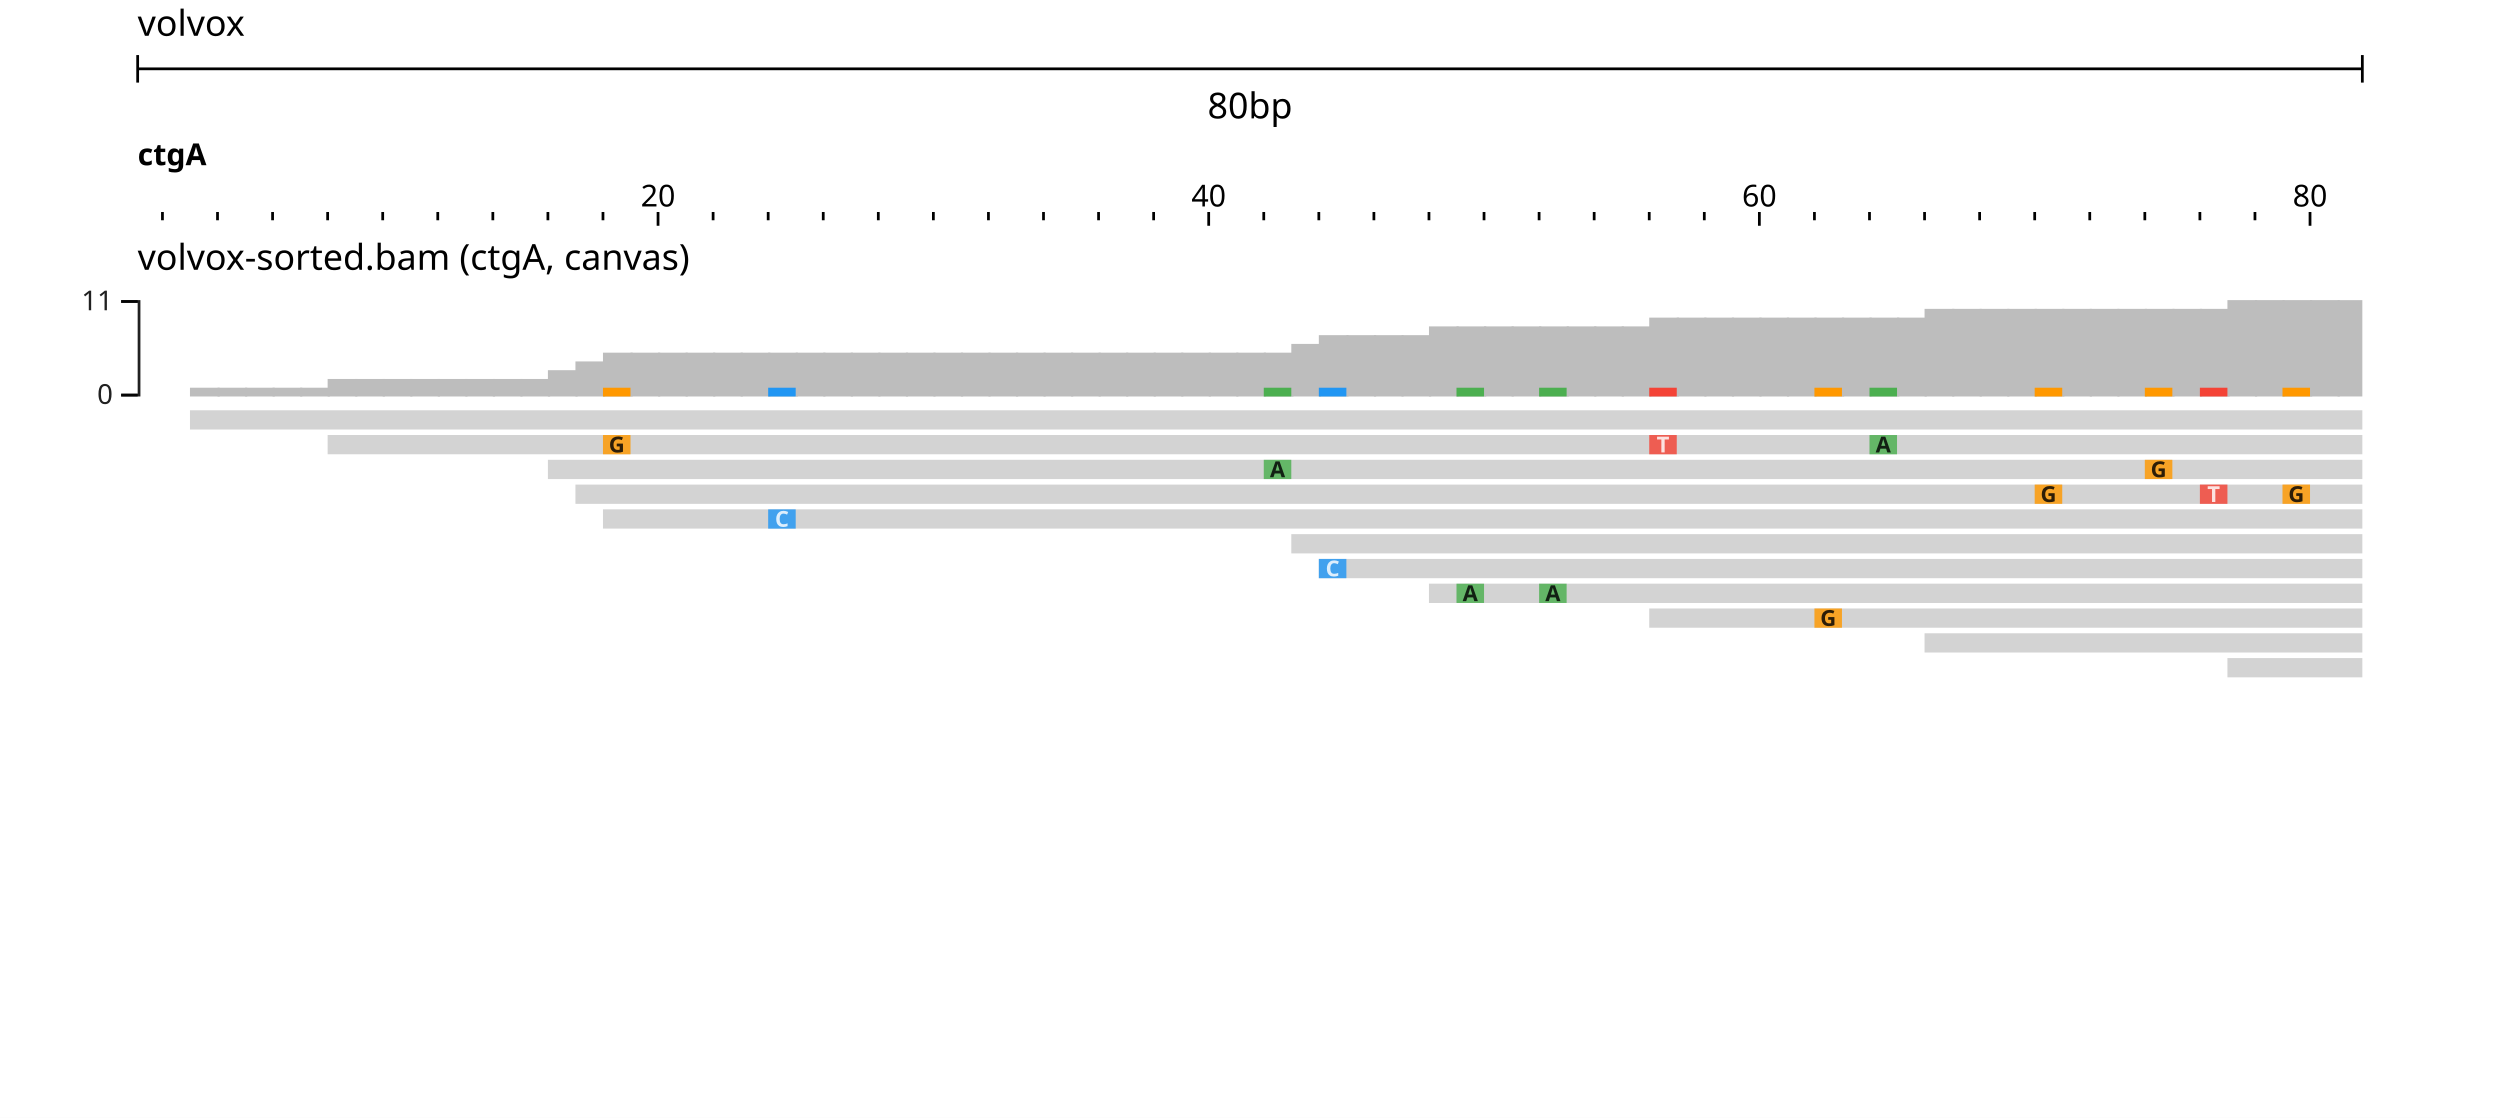
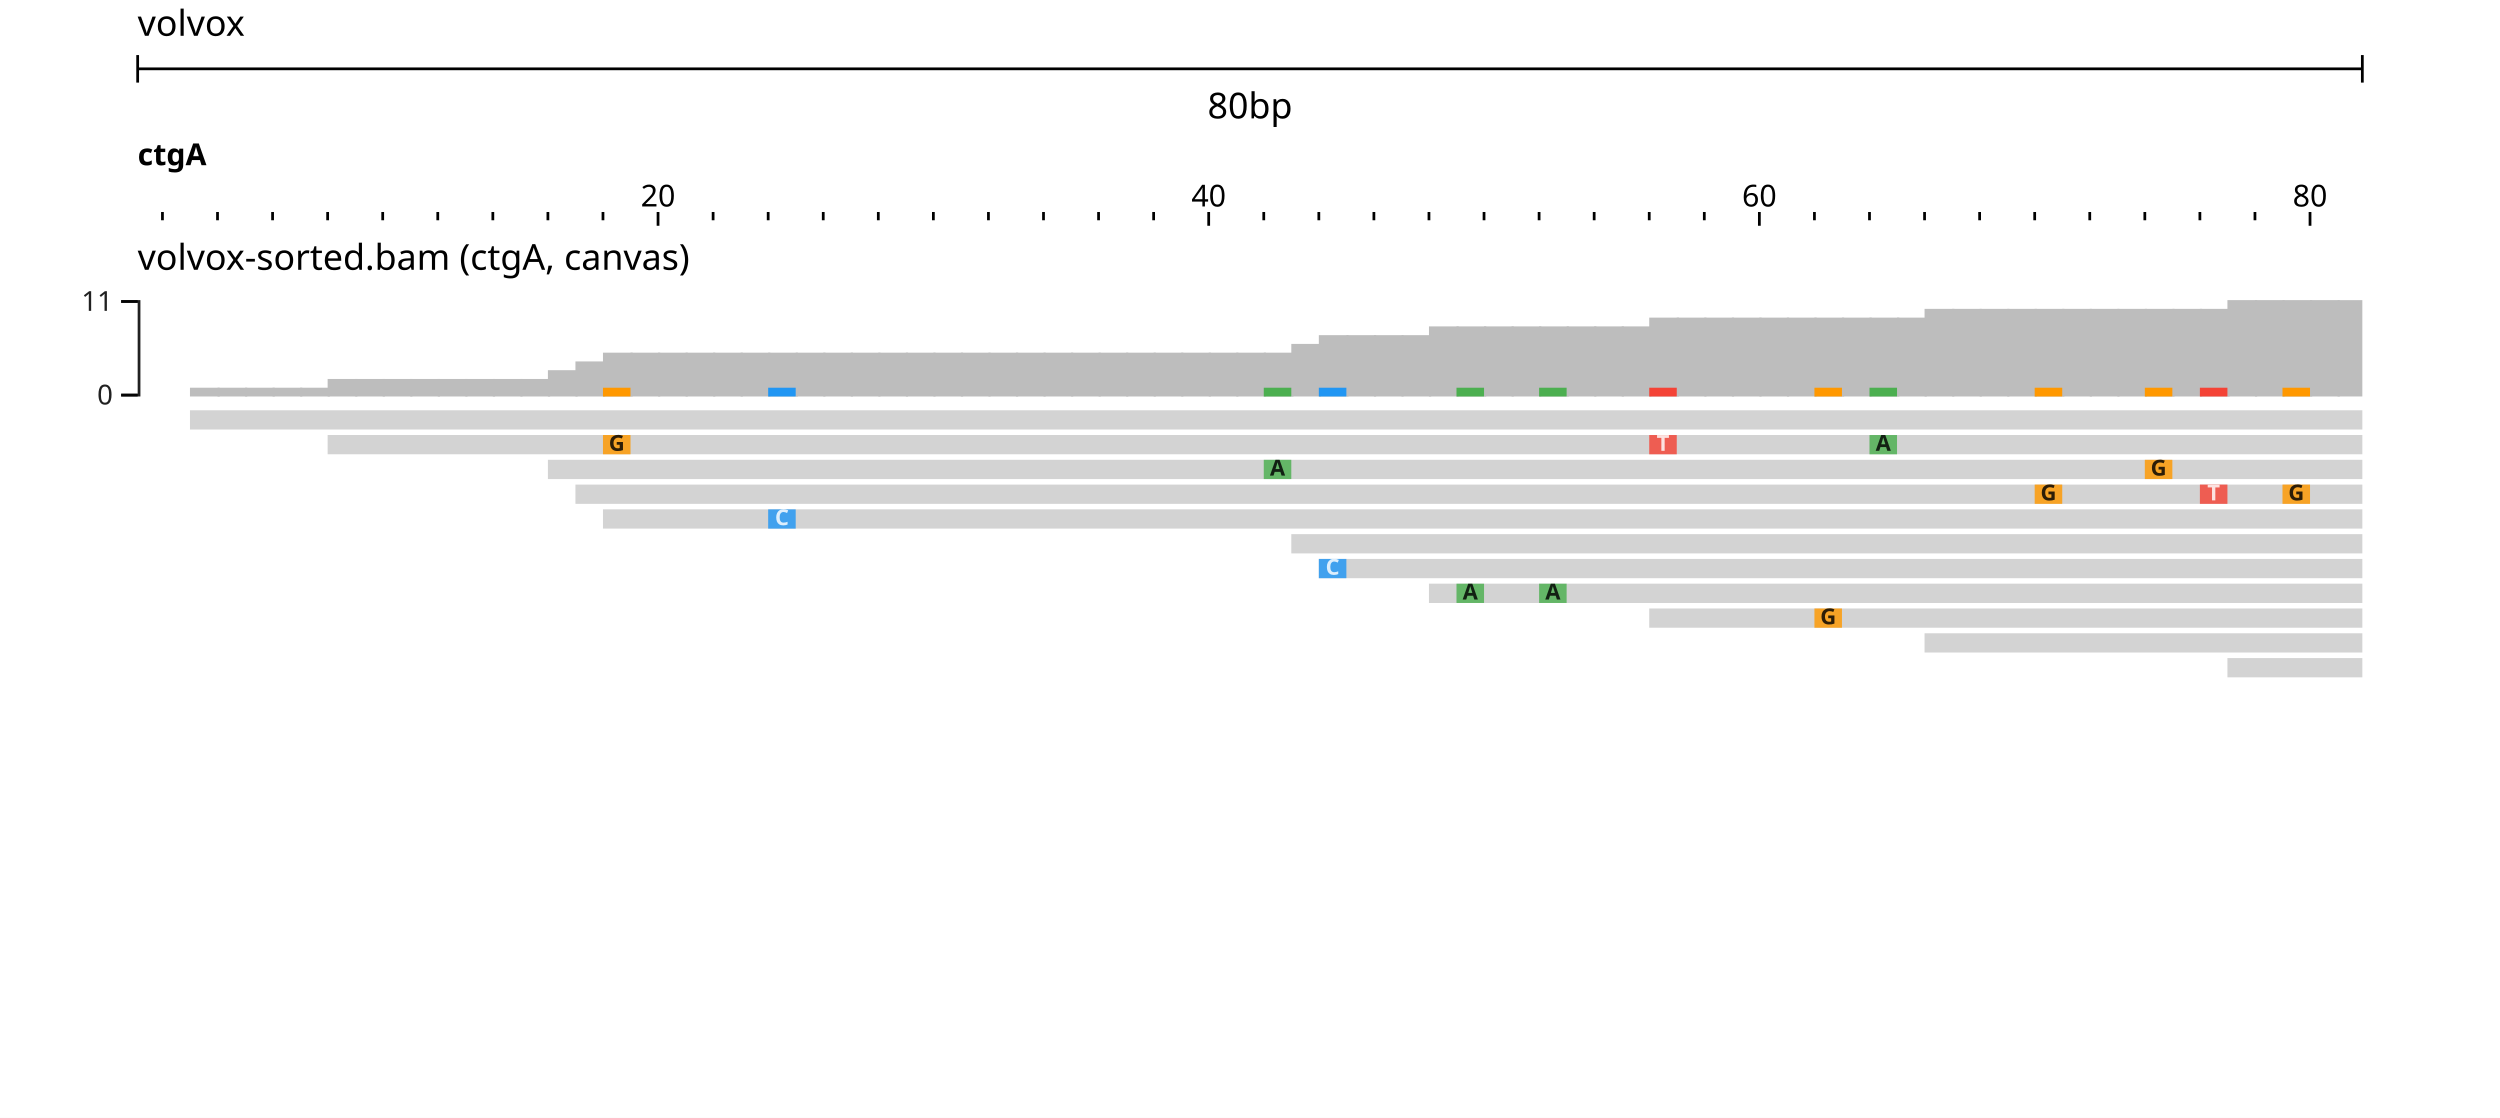
<svg xmlns="http://www.w3.org/2000/svg" width="908" height="406" viewBox="0 0 908 406" font-family="sans-serif">
  <rect width="908" height="406" fill="#ffffff" />
  <g transform="translate(50 0)">
    <g transform="translate(0)">
      <g id="header">
        <text x="0" y="13" font-size="13" fill="#000000">volvox</text>
        <g transform="translate(0 25)">
          <line x1="0" x2="808" y1="0" y2="0" stroke="#000000" />
          <line x1="0" x2="0" y1="-5" y2="5" stroke="#000000" />
          <line x1="808" x2="808" y1="-5" y2="5" stroke="#000000" />
          <text x="404" y="18" text-anchor="middle" font-size="13" fill="#000000">80bp</text>
        </g>
        <g transform="translate(0 50)">
          <defs>
            <clipPath id="ruler-clip-0">
              <rect x="0" y="0" width="808" height="34" />
            </clipPath>
          </defs>
          <g clip-path="url(#ruler-clip-0)">
            <path d="M189 27V32M389 27V32M589 27V32M789 27V32M9 27V30M29 27V30M49 27V30M69 27V30M89 27V30M109 27V30M129 27V30M149 27V30M169 27V30M209 27V30M229 27V30M249 27V30M269 27V30M289 27V30M309 27V30M329 27V30M349 27V30M369 27V30M409 27V30M429 27V30M449 27V30M469 27V30M489 27V30M509 27V30M529 27V30M549 27V30M569 27V30M609 27V30M629 27V30M649 27V30M669 27V30M689 27V30M709 27V30M729 27V30M749 27V30M769 27V30M809 27V30" stroke-width="1" stroke="#000000" fill="none" />
            <text x="189" y="25" text-anchor="middle" font-size="11" fill="#000000">20</text>
            <text x="389" y="25" text-anchor="middle" font-size="11" fill="#000000">40</text>
            <text x="589" y="25" text-anchor="middle" font-size="11" fill="#000000">60</text>
            <text x="789" y="25" text-anchor="middle" font-size="11" fill="#000000">80</text>
-             <g transform="translate(0 0)">
-               <defs>
-                 <clipPath id="reflabel-0-volvox:ctgA:0:81:0">
-                   <rect x="0" y="0" width="808" height="13" />
-                 </clipPath>
-               </defs>
-               <g clip-path="url(#reflabel-0-volvox:ctgA:0:81:0)">
-                 <text x="0" y="10" font-size="11" font-weight="bold" fill="#000000">ctgA</text>
-               </g>
-             </g>
+             <text x="0" y="10" font-size="11" font-weight="bold" fill="#000000">ctgA</text>
          </g>
        </g>
      </g>
    </g>
    <g transform="translate(0 84)">
      <g transform="translate(0 0)">
        <defs>
          <clipPath id="track-clip-0-volvox_alignments_pileup_coverage">
            <rect x="-50" y="20" width="858" height="250" />
          </clipPath>
        </defs>
        <g clip-path="url(#track-clip-0-volvox_alignments_pileup_coverage)">
          <g transform="translate(0 20)">
            <defs>
              <clipPath id="display-clip-0-0-0">
                <rect x="0" y="0" width="808" height="250" />
              </clipPath>
            </defs>
            <g clip-path="url(#display-clip-0-0-0)">
              <g>
                <clipPath id="svgcanvas-clip-0">
                  <path d="M0,0h808v250h-808Z" />
                </clipPath>
                <g clip-path="url(#svgcanvas-clip-0)">
                  <clipPath id="svgcanvas-clip-1">
                    <path d="M0,0h808v45h-808Z" />
                  </clipPath>
                  <g clip-path="url(#svgcanvas-clip-1)">
                    <rect x="-1" y="40" width="10.8" height="0" fill="rgb(189,189,189)" />
                    <rect x="9" y="40" width="10.8" height="0" fill="rgb(189,189,189)" />
                    <rect x="19" y="36.82" width="10.8" height="3.18" fill="rgb(189,189,189)" />
                    <rect x="29" y="36.82" width="10.8" height="3.18" fill="rgb(189,189,189)" />
                    <rect x="39" y="36.82" width="10.8" height="3.18" fill="rgb(189,189,189)" />
                    <rect x="49" y="36.82" width="10.8" height="3.18" fill="rgb(189,189,189)" />
                    <rect x="59" y="36.82" width="10.8" height="3.18" fill="rgb(189,189,189)" />
                    <rect x="69" y="33.64" width="10.8" height="6.36" fill="rgb(189,189,189)" />
                    <rect x="79" y="33.64" width="10.8" height="6.36" fill="rgb(189,189,189)" />
                    <rect x="89" y="33.64" width="10.8" height="6.36" fill="rgb(189,189,189)" />
                    <rect x="99" y="33.64" width="10.8" height="6.36" fill="rgb(189,189,189)" />
                    <rect x="109" y="33.64" width="10.8" height="6.36" fill="rgb(189,189,189)" />
                    <rect x="119" y="33.64" width="10.8" height="6.36" fill="rgb(189,189,189)" />
                    <rect x="129" y="33.64" width="10.8" height="6.36" fill="rgb(189,189,189)" />
                    <rect x="139" y="33.64" width="10.8" height="6.36" fill="rgb(189,189,189)" />
                    <rect x="149" y="30.45" width="10.8" height="9.55" fill="rgb(189,189,189)" />
                    <rect x="159" y="27.27" width="10.8" height="12.73" fill="rgb(189,189,189)" />
                    <rect x="169" y="24.09" width="10.8" height="15.91" fill="rgb(189,189,189)" />
                    <rect x="179" y="24.09" width="10.8" height="15.91" fill="rgb(189,189,189)" />
                    <rect x="189" y="24.09" width="10.8" height="15.91" fill="rgb(189,189,189)" />
                    <rect x="199" y="24.09" width="10.8" height="15.91" fill="rgb(189,189,189)" />
                    <rect x="209" y="24.09" width="10.8" height="15.91" fill="rgb(189,189,189)" />
                    <rect x="219" y="24.09" width="10.8" height="15.91" fill="rgb(189,189,189)" />
                    <rect x="229" y="24.09" width="10.8" height="15.91" fill="rgb(189,189,189)" />
                    <rect x="239" y="24.09" width="10.8" height="15.91" fill="rgb(189,189,189)" />
                    <rect x="249" y="24.09" width="10.8" height="15.91" fill="rgb(189,189,189)" />
                    <rect x="259" y="24.09" width="10.8" height="15.91" fill="rgb(189,189,189)" />
                    <rect x="269" y="24.09" width="10.8" height="15.91" fill="rgb(189,189,189)" />
                    <rect x="279" y="24.09" width="10.8" height="15.91" fill="rgb(189,189,189)" />
                    <rect x="289" y="24.09" width="10.8" height="15.91" fill="rgb(189,189,189)" />
                    <rect x="299" y="24.09" width="10.8" height="15.91" fill="rgb(189,189,189)" />
                    <rect x="309" y="24.09" width="10.8" height="15.91" fill="rgb(189,189,189)" />
                    <rect x="319" y="24.09" width="10.8" height="15.91" fill="rgb(189,189,189)" />
                    <rect x="329" y="24.09" width="10.8" height="15.91" fill="rgb(189,189,189)" />
                    <rect x="339" y="24.09" width="10.8" height="15.91" fill="rgb(189,189,189)" />
                    <rect x="349" y="24.09" width="10.8" height="15.91" fill="rgb(189,189,189)" />
                    <rect x="359" y="24.09" width="10.8" height="15.91" fill="rgb(189,189,189)" />
                    <rect x="369" y="24.09" width="10.8" height="15.91" fill="rgb(189,189,189)" />
                    <rect x="379" y="24.09" width="10.8" height="15.91" fill="rgb(189,189,189)" />
                    <rect x="389" y="24.09" width="10.8" height="15.91" fill="rgb(189,189,189)" />
                    <rect x="399" y="24.09" width="10.8" height="15.91" fill="rgb(189,189,189)" />
                    <rect x="409" y="24.09" width="10.8" height="15.91" fill="rgb(189,189,189)" />
                    <rect x="419" y="20.91" width="10.8" height="19.09" fill="rgb(189,189,189)" />
                    <rect x="429" y="17.73" width="10.8" height="22.27" fill="rgb(189,189,189)" />
                    <rect x="439" y="17.73" width="10.8" height="22.27" fill="rgb(189,189,189)" />
                    <rect x="449" y="17.73" width="10.8" height="22.27" fill="rgb(189,189,189)" />
                    <rect x="459" y="17.73" width="10.8" height="22.27" fill="rgb(189,189,189)" />
                    <rect x="469" y="14.55" width="10.8" height="25.45" fill="rgb(189,189,189)" />
                    <rect x="479" y="14.55" width="10.8" height="25.45" fill="rgb(189,189,189)" />
                    <rect x="489" y="14.55" width="10.8" height="25.45" fill="rgb(189,189,189)" />
                    <rect x="499" y="14.55" width="10.8" height="25.45" fill="rgb(189,189,189)" />
                    <rect x="509" y="14.55" width="10.8" height="25.45" fill="rgb(189,189,189)" />
                    <rect x="519" y="14.55" width="10.8" height="25.45" fill="rgb(189,189,189)" />
                    <rect x="529" y="14.55" width="10.8" height="25.45" fill="rgb(189,189,189)" />
                    <rect x="539" y="14.55" width="10.8" height="25.45" fill="rgb(189,189,189)" />
                    <rect x="549" y="11.36" width="10.8" height="28.64" fill="rgb(189,189,189)" />
                    <rect x="559" y="11.36" width="10.8" height="28.64" fill="rgb(189,189,189)" />
                    <rect x="569" y="11.36" width="10.8" height="28.64" fill="rgb(189,189,189)" />
                    <rect x="579" y="11.36" width="10.8" height="28.64" fill="rgb(189,189,189)" />
                    <rect x="589" y="11.36" width="10.8" height="28.64" fill="rgb(189,189,189)" />
                    <rect x="599" y="11.36" width="10.8" height="28.64" fill="rgb(189,189,189)" />
                    <rect x="609" y="11.36" width="10.8" height="28.64" fill="rgb(189,189,189)" />
                    <rect x="619" y="11.36" width="10.8" height="28.64" fill="rgb(189,189,189)" />
                    <rect x="629" y="11.36" width="10.8" height="28.64" fill="rgb(189,189,189)" />
                    <rect x="639" y="11.36" width="10.8" height="28.64" fill="rgb(189,189,189)" />
                    <rect x="649" y="8.18" width="10.8" height="31.82" fill="rgb(189,189,189)" />
                    <rect x="659" y="8.18" width="10.8" height="31.82" fill="rgb(189,189,189)" />
                    <rect x="669" y="8.18" width="10.8" height="31.82" fill="rgb(189,189,189)" />
                    <rect x="679" y="8.18" width="10.8" height="31.82" fill="rgb(189,189,189)" />
                    <rect x="689" y="8.18" width="10.8" height="31.82" fill="rgb(189,189,189)" />
                    <rect x="699" y="8.18" width="10.8" height="31.82" fill="rgb(189,189,189)" />
                    <rect x="709" y="8.18" width="10.8" height="31.82" fill="rgb(189,189,189)" />
                    <rect x="719" y="8.18" width="10.8" height="31.82" fill="rgb(189,189,189)" />
                    <rect x="729" y="8.18" width="10.8" height="31.82" fill="rgb(189,189,189)" />
                    <rect x="739" y="8.18" width="10.8" height="31.82" fill="rgb(189,189,189)" />
                    <rect x="749" y="8.18" width="10.8" height="31.82" fill="rgb(189,189,189)" />
                    <rect x="759" y="5" width="10.8" height="35" fill="rgb(189,189,189)" />
                    <rect x="769" y="5" width="10.8" height="35" fill="rgb(189,189,189)" />
                    <rect x="779" y="5" width="10.8" height="35" fill="rgb(189,189,189)" />
                    <rect x="789" y="5" width="10.8" height="35" fill="rgb(189,189,189)" />
                    <rect x="799" y="5" width="10.8" height="35" fill="rgb(189,189,189)" />
                    <rect x="169" y="36.82" width="10" height="3.18" fill="rgb(255,152,0)" />
                    <rect x="229" y="36.82" width="10" height="3.18" fill="rgb(33,150,243)" />
                    <rect x="409" y="36.82" width="10" height="3.18" fill="rgb(76,175,80)" />
                    <rect x="429" y="36.82" width="10" height="3.18" fill="rgb(33,150,243)" />
                    <rect x="479" y="36.82" width="10" height="3.18" fill="rgb(76,175,80)" />
                    <rect x="509" y="36.82" width="10" height="3.18" fill="rgb(76,175,80)" />
                    <rect x="549" y="36.82" width="10" height="3.18" fill="rgb(244,67,54)" />
                    <rect x="609" y="36.82" width="10" height="3.18" fill="rgb(255,152,0)" />
                    <rect x="629" y="36.82" width="10" height="3.18" fill="rgb(76,175,80)" />
                    <rect x="689" y="36.82" width="10" height="3.18" fill="rgb(255,152,0)" />
                    <rect x="729" y="36.82" width="10" height="3.18" fill="rgb(255,152,0)" />
                    <rect x="749" y="36.82" width="10" height="3.18" fill="rgb(244,67,54)" />
                    <rect x="779" y="36.82" width="10" height="3.18" fill="rgb(255,152,0)" />
                  </g>
                  <clipPath id="svgcanvas-clip-2">
                    <path d="M0,45h808v117h-808Z" />
                  </clipPath>
                  <g clip-path="url(#svgcanvas-clip-2)">
                    <path d="M19,45L1019,45L1027,48.5L1019,52L19,52Z" fill="rgb(211,211,211)" stroke="none" />
                    <path d="M69,54L1069,54L1077,57.5L1069,61L69,61Z" fill="rgb(211,211,211)" stroke="none" />
                    <path d="M149,63L1149,63L1157,66.5L1149,70L149,70Z" fill="rgb(211,211,211)" stroke="none" />
                    <path d="M159,72L1159,72L1167,75.5L1159,79L159,79Z" fill="rgb(211,211,211)" stroke="none" />
                    <path d="M169,81L1169,81L1177,84.5L1169,88L169,88Z" fill="rgb(211,211,211)" stroke="none" />
                    <path d="M419,90L1419,90L1427,93.5L1419,97L419,97Z" fill="rgb(211,211,211)" stroke="none" />
                    <path d="M429,99L1429,99L1437,102.5L1429,106L429,106Z" fill="rgb(211,211,211)" stroke="none" />
                    <path d="M469,108L1469,108L1477,111.5L1469,115L469,115Z" fill="rgb(211,211,211)" stroke="none" />
                    <path d="M549,117L1549,117L1557,120.5L1549,124L549,124Z" fill="rgb(211,211,211)" stroke="none" />
                    <path d="M649,126L1649,126L1657,129.5L1649,133L649,133Z" fill="rgb(211,211,211)" stroke="none" />
                    <path d="M759,135L1759,135L1767,138.5L1759,142L759,142Z" fill="rgb(211,211,211)" stroke="none" />
                    <path d="M899,144L1899,144L1907,147.5L1899,151L899,151Z" fill="rgb(211,211,211)" stroke="none" />
                    <path d="M939,153L1939,153L1947,156.5L1939,160L939,160Z" fill="rgb(211,211,211)" stroke="none" />
                    <path d="M1089,45L2089,45L2097,48.5L2089,52L1089,52Z" fill="rgb(211,211,211)" stroke="none" />
                    <rect x="169" y="54" width="10" height="7" fill="rgb(255,152,0)" fill-opacity="0.82" />
                    <rect x="229" y="81" width="10" height="7" fill="rgb(33,150,243)" fill-opacity="0.82" />
                    <rect x="409" y="63" width="10" height="7" fill="rgb(76,175,80)" fill-opacity="0.82" />
                    <rect x="429" y="99" width="10" height="7" fill="rgb(33,150,243)" fill-opacity="0.82" />
                    <rect x="479" y="108" width="10" height="7" fill="rgb(76,175,80)" fill-opacity="0.82" />
                    <rect x="509" y="108" width="10" height="7" fill="rgb(76,175,80)" fill-opacity="0.82" />
                    <rect x="549" y="54" width="10" height="7" fill="rgb(244,67,54)" fill-opacity="0.82" />
                    <rect x="609" y="117" width="10" height="7" fill="rgb(255,152,0)" fill-opacity="0.82" />
                    <rect x="629" y="54" width="10" height="7" fill="rgb(76,175,80)" fill-opacity="0.82" />
                    <rect x="689" y="72" width="10" height="7" fill="rgb(255,152,0)" fill-opacity="0.82" />
                    <rect x="729" y="63" width="10" height="7" fill="rgb(255,152,0)" fill-opacity="0.82" />
                    <rect x="749" y="72" width="10" height="7" fill="rgb(244,67,54)" fill-opacity="0.82" />
                    <rect x="779" y="72" width="10" height="7" fill="rgb(255,152,0)" fill-opacity="0.82" />
                    <rect x="829" y="54" width="10" height="7" fill="rgb(33,150,243)" fill-opacity="0.82" />
                    <rect x="849" y="72" width="10" height="7" fill="rgb(76,175,80)" fill-opacity="0.82" />
                    <rect x="859" y="81" width="10" height="7" fill="rgb(255,152,0)" fill-opacity="0.82" />
                    <rect x="1029" y="63" width="10" height="7" fill="rgb(76,175,80)" fill-opacity="0.82" />
                    <rect x="1039" y="90" width="10" height="7" fill="rgb(244,67,54)" fill-opacity="0.82" />
                    <rect x="1039" y="126" width="10" height="7" fill="rgb(33,150,243)" fill-opacity="0.82" />
                    <rect x="1109" y="81" width="10" height="7" fill="rgb(33,150,243)" fill-opacity="0.82" />
                  </g>
                </g>
-                 <text x="174" y="57.5" fill="rgb(0,0,0)" fill-opacity="0.82" font-size="8" font-weight="bold" text-anchor="middle" dominant-baseline="middle">G</text>
-                 <text x="234" y="84.5" fill="rgb(255,255,255)" fill-opacity="0.82" font-size="8" font-weight="bold" text-anchor="middle" dominant-baseline="middle">C</text>
-                 <text x="414" y="66.5" fill="rgb(0,0,0)" fill-opacity="0.82" font-size="8" font-weight="bold" text-anchor="middle" dominant-baseline="middle">A</text>
-                 <text x="434" y="102.5" fill="rgb(255,255,255)" fill-opacity="0.82" font-size="8" font-weight="bold" text-anchor="middle" dominant-baseline="middle">C</text>
-                 <text x="484" y="111.5" fill="rgb(0,0,0)" fill-opacity="0.82" font-size="8" font-weight="bold" text-anchor="middle" dominant-baseline="middle">A</text>
-                 <text x="514" y="111.5" fill="rgb(0,0,0)" fill-opacity="0.82" font-size="8" font-weight="bold" text-anchor="middle" dominant-baseline="middle">A</text>
-                 <text x="554" y="57.5" fill="rgb(255,255,255)" fill-opacity="0.82" font-size="8" font-weight="bold" text-anchor="middle" dominant-baseline="middle">T</text>
-                 <text x="614" y="120.5" fill="rgb(0,0,0)" fill-opacity="0.82" font-size="8" font-weight="bold" text-anchor="middle" dominant-baseline="middle">G</text>
-                 <text x="634" y="57.5" fill="rgb(0,0,0)" fill-opacity="0.82" font-size="8" font-weight="bold" text-anchor="middle" dominant-baseline="middle">A</text>
-                 <text x="694" y="75.5" fill="rgb(0,0,0)" fill-opacity="0.82" font-size="8" font-weight="bold" text-anchor="middle" dominant-baseline="middle">G</text>
-                 <text x="734" y="66.5" fill="rgb(0,0,0)" fill-opacity="0.82" font-size="8" font-weight="bold" text-anchor="middle" dominant-baseline="middle">G</text>
-                 <text x="754" y="75.5" fill="rgb(255,255,255)" fill-opacity="0.82" font-size="8" font-weight="bold" text-anchor="middle" dominant-baseline="middle">T</text>
-                 <text x="784" y="75.5" fill="rgb(0,0,0)" fill-opacity="0.82" font-size="8" font-weight="bold" text-anchor="middle" dominant-baseline="middle">G</text>
+                 <text x="174" y="59.74" fill="rgb(0,0,0)" fill-opacity="0.82" font-size="8" font-weight="bold" text-anchor="middle">G</text>
+                 <text x="234" y="86.74" fill="rgb(255,255,255)" fill-opacity="0.82" font-size="8" font-weight="bold" text-anchor="middle">C</text>
+                 <text x="414" y="68.74" fill="rgb(0,0,0)" fill-opacity="0.82" font-size="8" font-weight="bold" text-anchor="middle">A</text>
+                 <text x="434" y="104.74" fill="rgb(255,255,255)" fill-opacity="0.82" font-size="8" font-weight="bold" text-anchor="middle">C</text>
+                 <text x="484" y="113.74" fill="rgb(0,0,0)" fill-opacity="0.82" font-size="8" font-weight="bold" text-anchor="middle">A</text>
+                 <text x="514" y="113.74" fill="rgb(0,0,0)" fill-opacity="0.82" font-size="8" font-weight="bold" text-anchor="middle">A</text>
+                 <text x="554" y="59.74" fill="rgb(255,255,255)" fill-opacity="0.82" font-size="8" font-weight="bold" text-anchor="middle">T</text>
+                 <text x="614" y="122.74" fill="rgb(0,0,0)" fill-opacity="0.82" font-size="8" font-weight="bold" text-anchor="middle">G</text>
+                 <text x="634" y="59.74" fill="rgb(0,0,0)" fill-opacity="0.82" font-size="8" font-weight="bold" text-anchor="middle">A</text>
+                 <text x="694" y="77.74" fill="rgb(0,0,0)" fill-opacity="0.82" font-size="8" font-weight="bold" text-anchor="middle">G</text>
+                 <text x="734" y="68.74" fill="rgb(0,0,0)" fill-opacity="0.82" font-size="8" font-weight="bold" text-anchor="middle">G</text>
+                 <text x="754" y="77.74" fill="rgb(255,255,255)" fill-opacity="0.82" font-size="8" font-weight="bold" text-anchor="middle">T</text>
+                 <text x="784" y="77.74" fill="rgb(0,0,0)" fill-opacity="0.82" font-size="8" font-weight="bold" text-anchor="middle">G</text>
              </g>
            </g>
            <g transform="translate(-50 0)">
              <g transform="translate(50 0)">
-                 <g font-size="10" text-anchor="end" stroke="rgb(0,0,0)" stroke-width="1" stroke-opacity="0.87">
-                   <path fill="none" d="M-6 5.5H0.5V39.5H-6" />
+                 <g>
+                   <path fill="none" stroke="rgb(0,0,0)" stroke-width="1" d="M-6 5.5H0.5V39.5H-6" stroke-opacity="0.87" />
                  <g transform="translate(0,39.5)">
-                     <line x2="-6" />
-                     <text stroke="#fff" stroke-width="2.5" paint-order="stroke" fill="rgb(0,0,0)" dy="0.32em" x="-9" fill-opacity="0.87">0</text>
+                     <line x2="-6" stroke="rgb(0,0,0)" stroke-width="1" stroke-opacity="0.87" />
+                     <text x="-9" y="3.4" font-size="10" text-anchor="end" fill="none" stroke="#fff" stroke-width="2.5" stroke-linejoin="round">0</text>
+                     <text x="-9" y="3.4" font-size="10" text-anchor="end" fill="rgb(0,0,0)" fill-opacity="0.87">0</text>
                  </g>
                  <g transform="translate(0,5.5)">
-                     <line x2="-6" />
-                     <text stroke="#fff" stroke-width="2.5" paint-order="stroke" fill="rgb(0,0,0)" dy="0.32em" x="-9" fill-opacity="0.87">11</text>
+                     <line x2="-6" stroke="rgb(0,0,0)" stroke-width="1" stroke-opacity="0.87" />
+                     <text x="-9" y="3.4" font-size="10" text-anchor="end" fill="none" stroke="#fff" stroke-width="2.5" stroke-linejoin="round">11</text>
+                     <text x="-9" y="3.4" font-size="10" text-anchor="end" fill="rgb(0,0,0)" fill-opacity="0.87">11</text>
                  </g>
                </g>
              </g>
            </g>
          </g>
        </g>
        <text x="0" y="14" font-size="13" fill="#000000">volvox-sorted.bam (ctgA, canvas)</text>
      </g>
    </g>
    <g transform="translate(0 84)">
      <defs>
        <clipPath id="highlight-clip-0">
          <rect x="0" y="0" width="808" height="272" />
        </clipPath>
      </defs>
      <g clip-path="url(#highlight-clip-0)" />
    </g>
  </g>
</svg>
